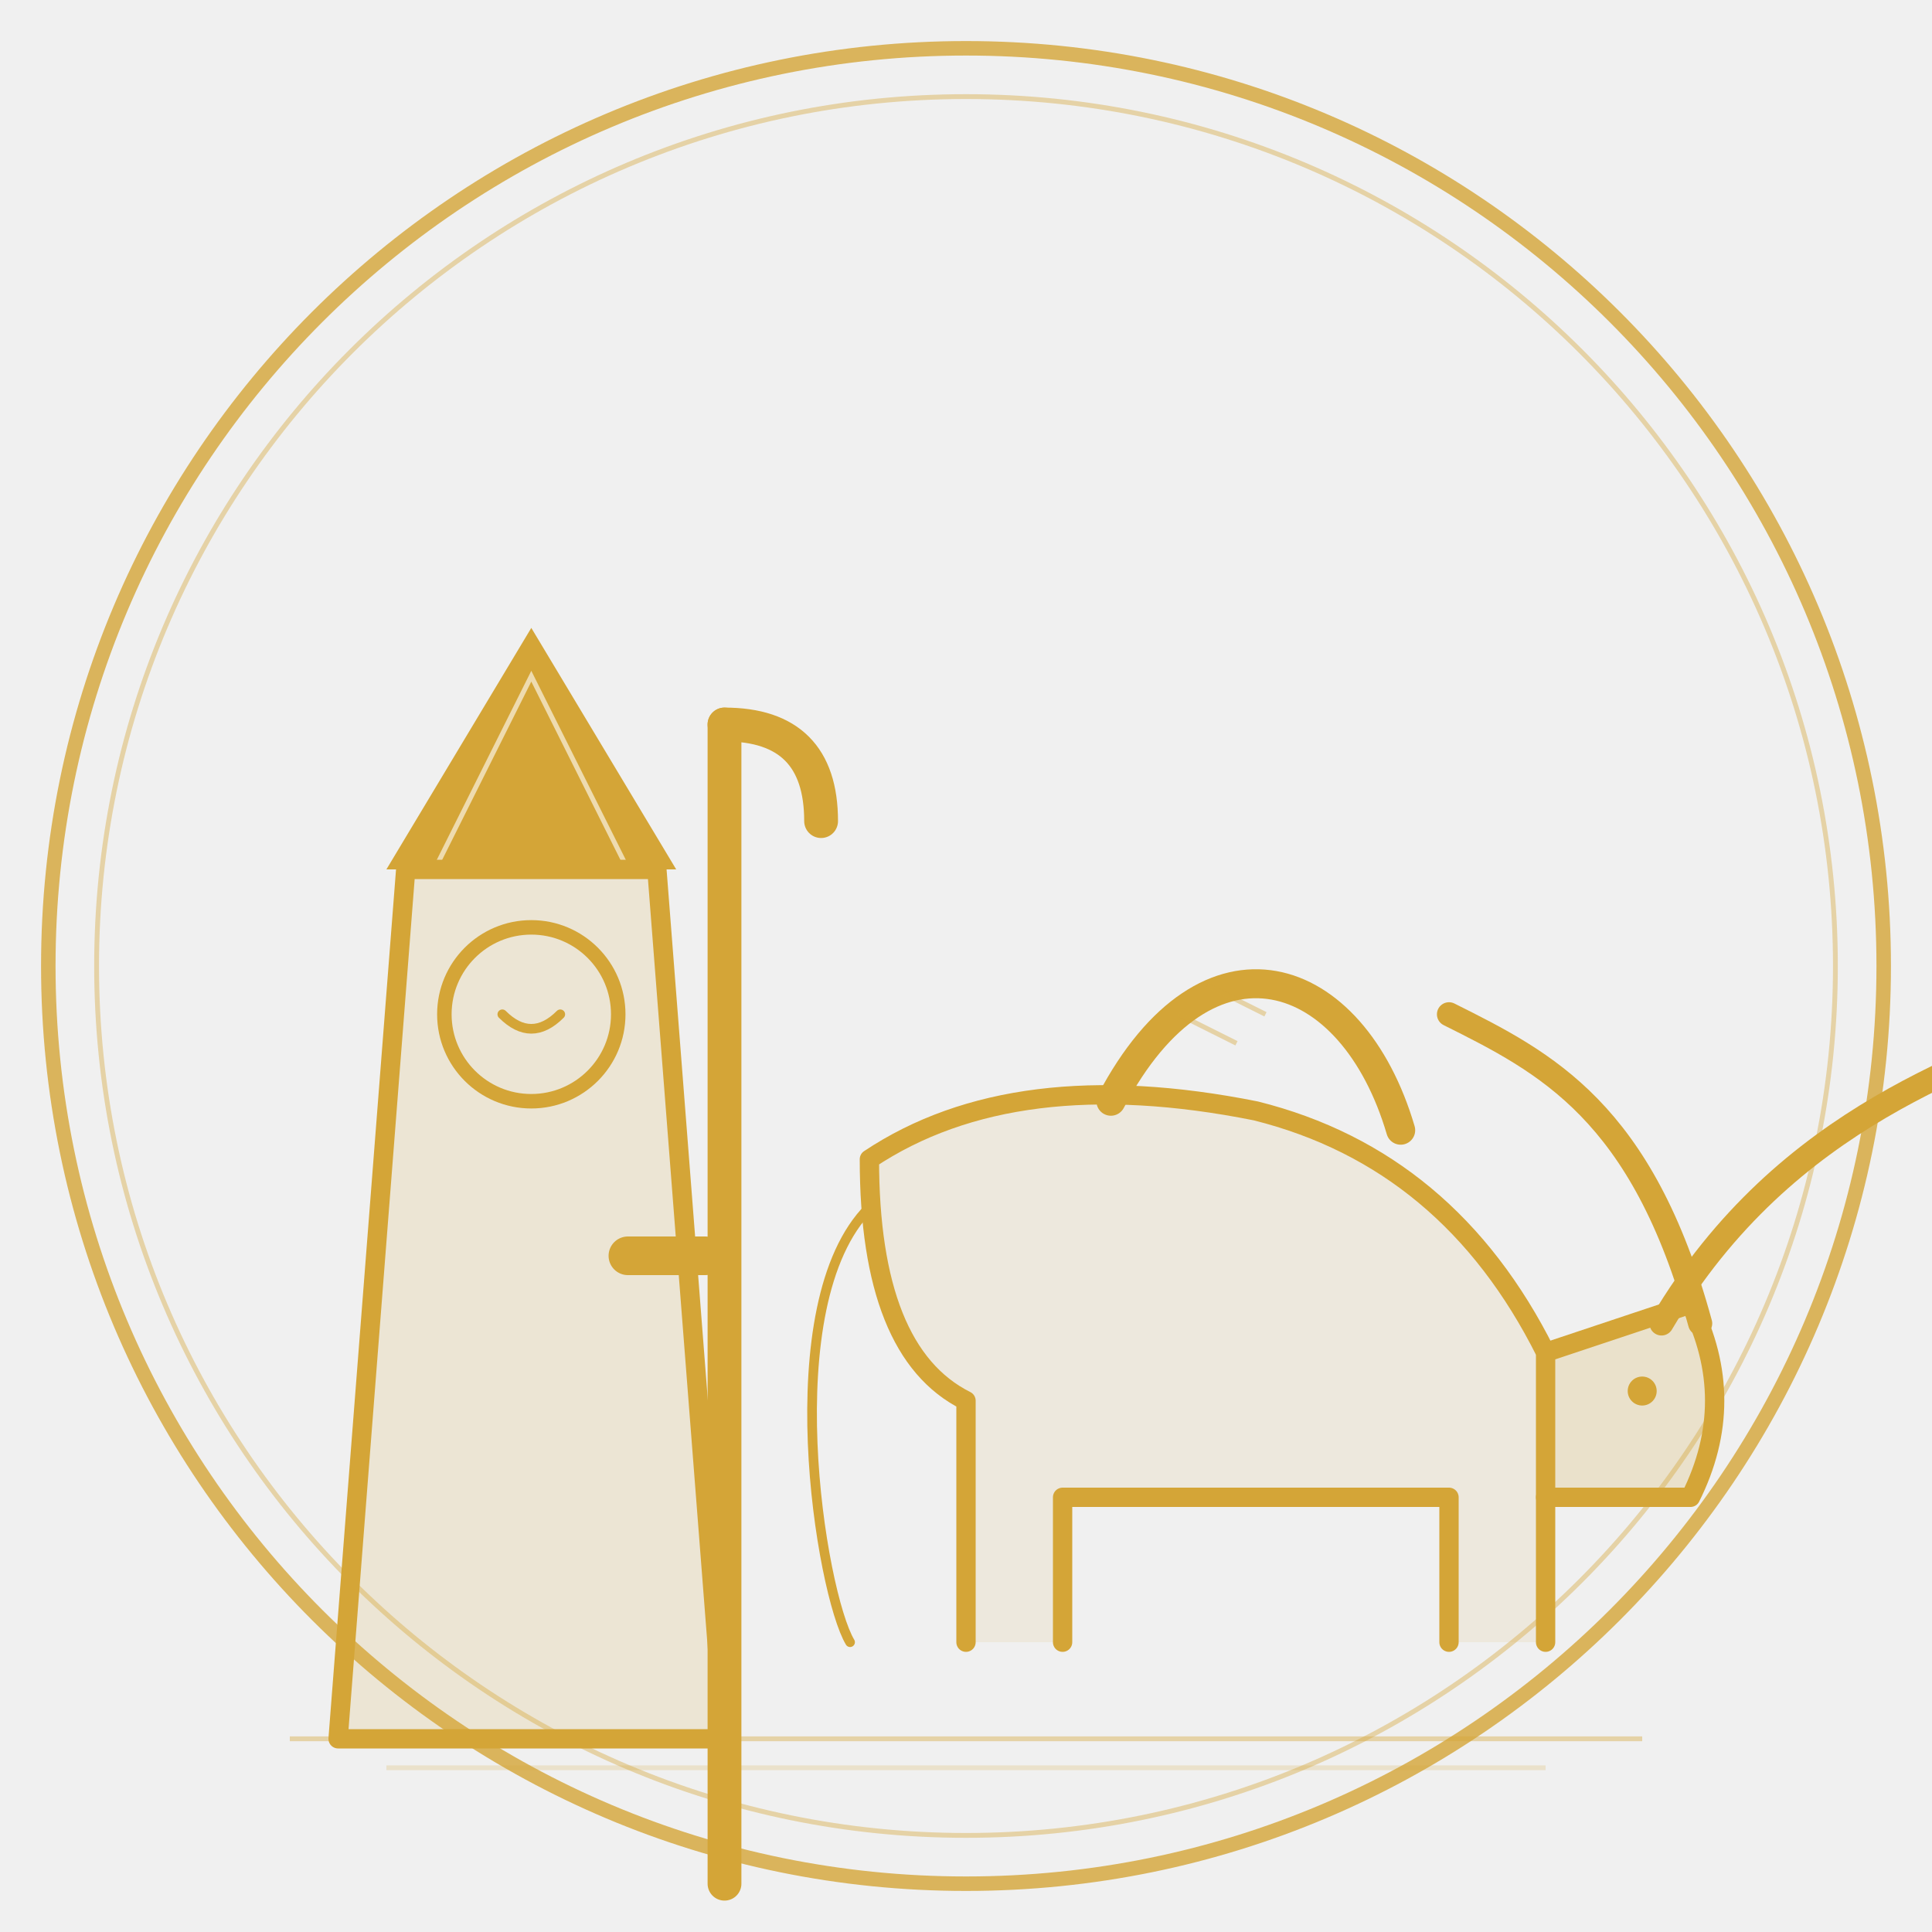
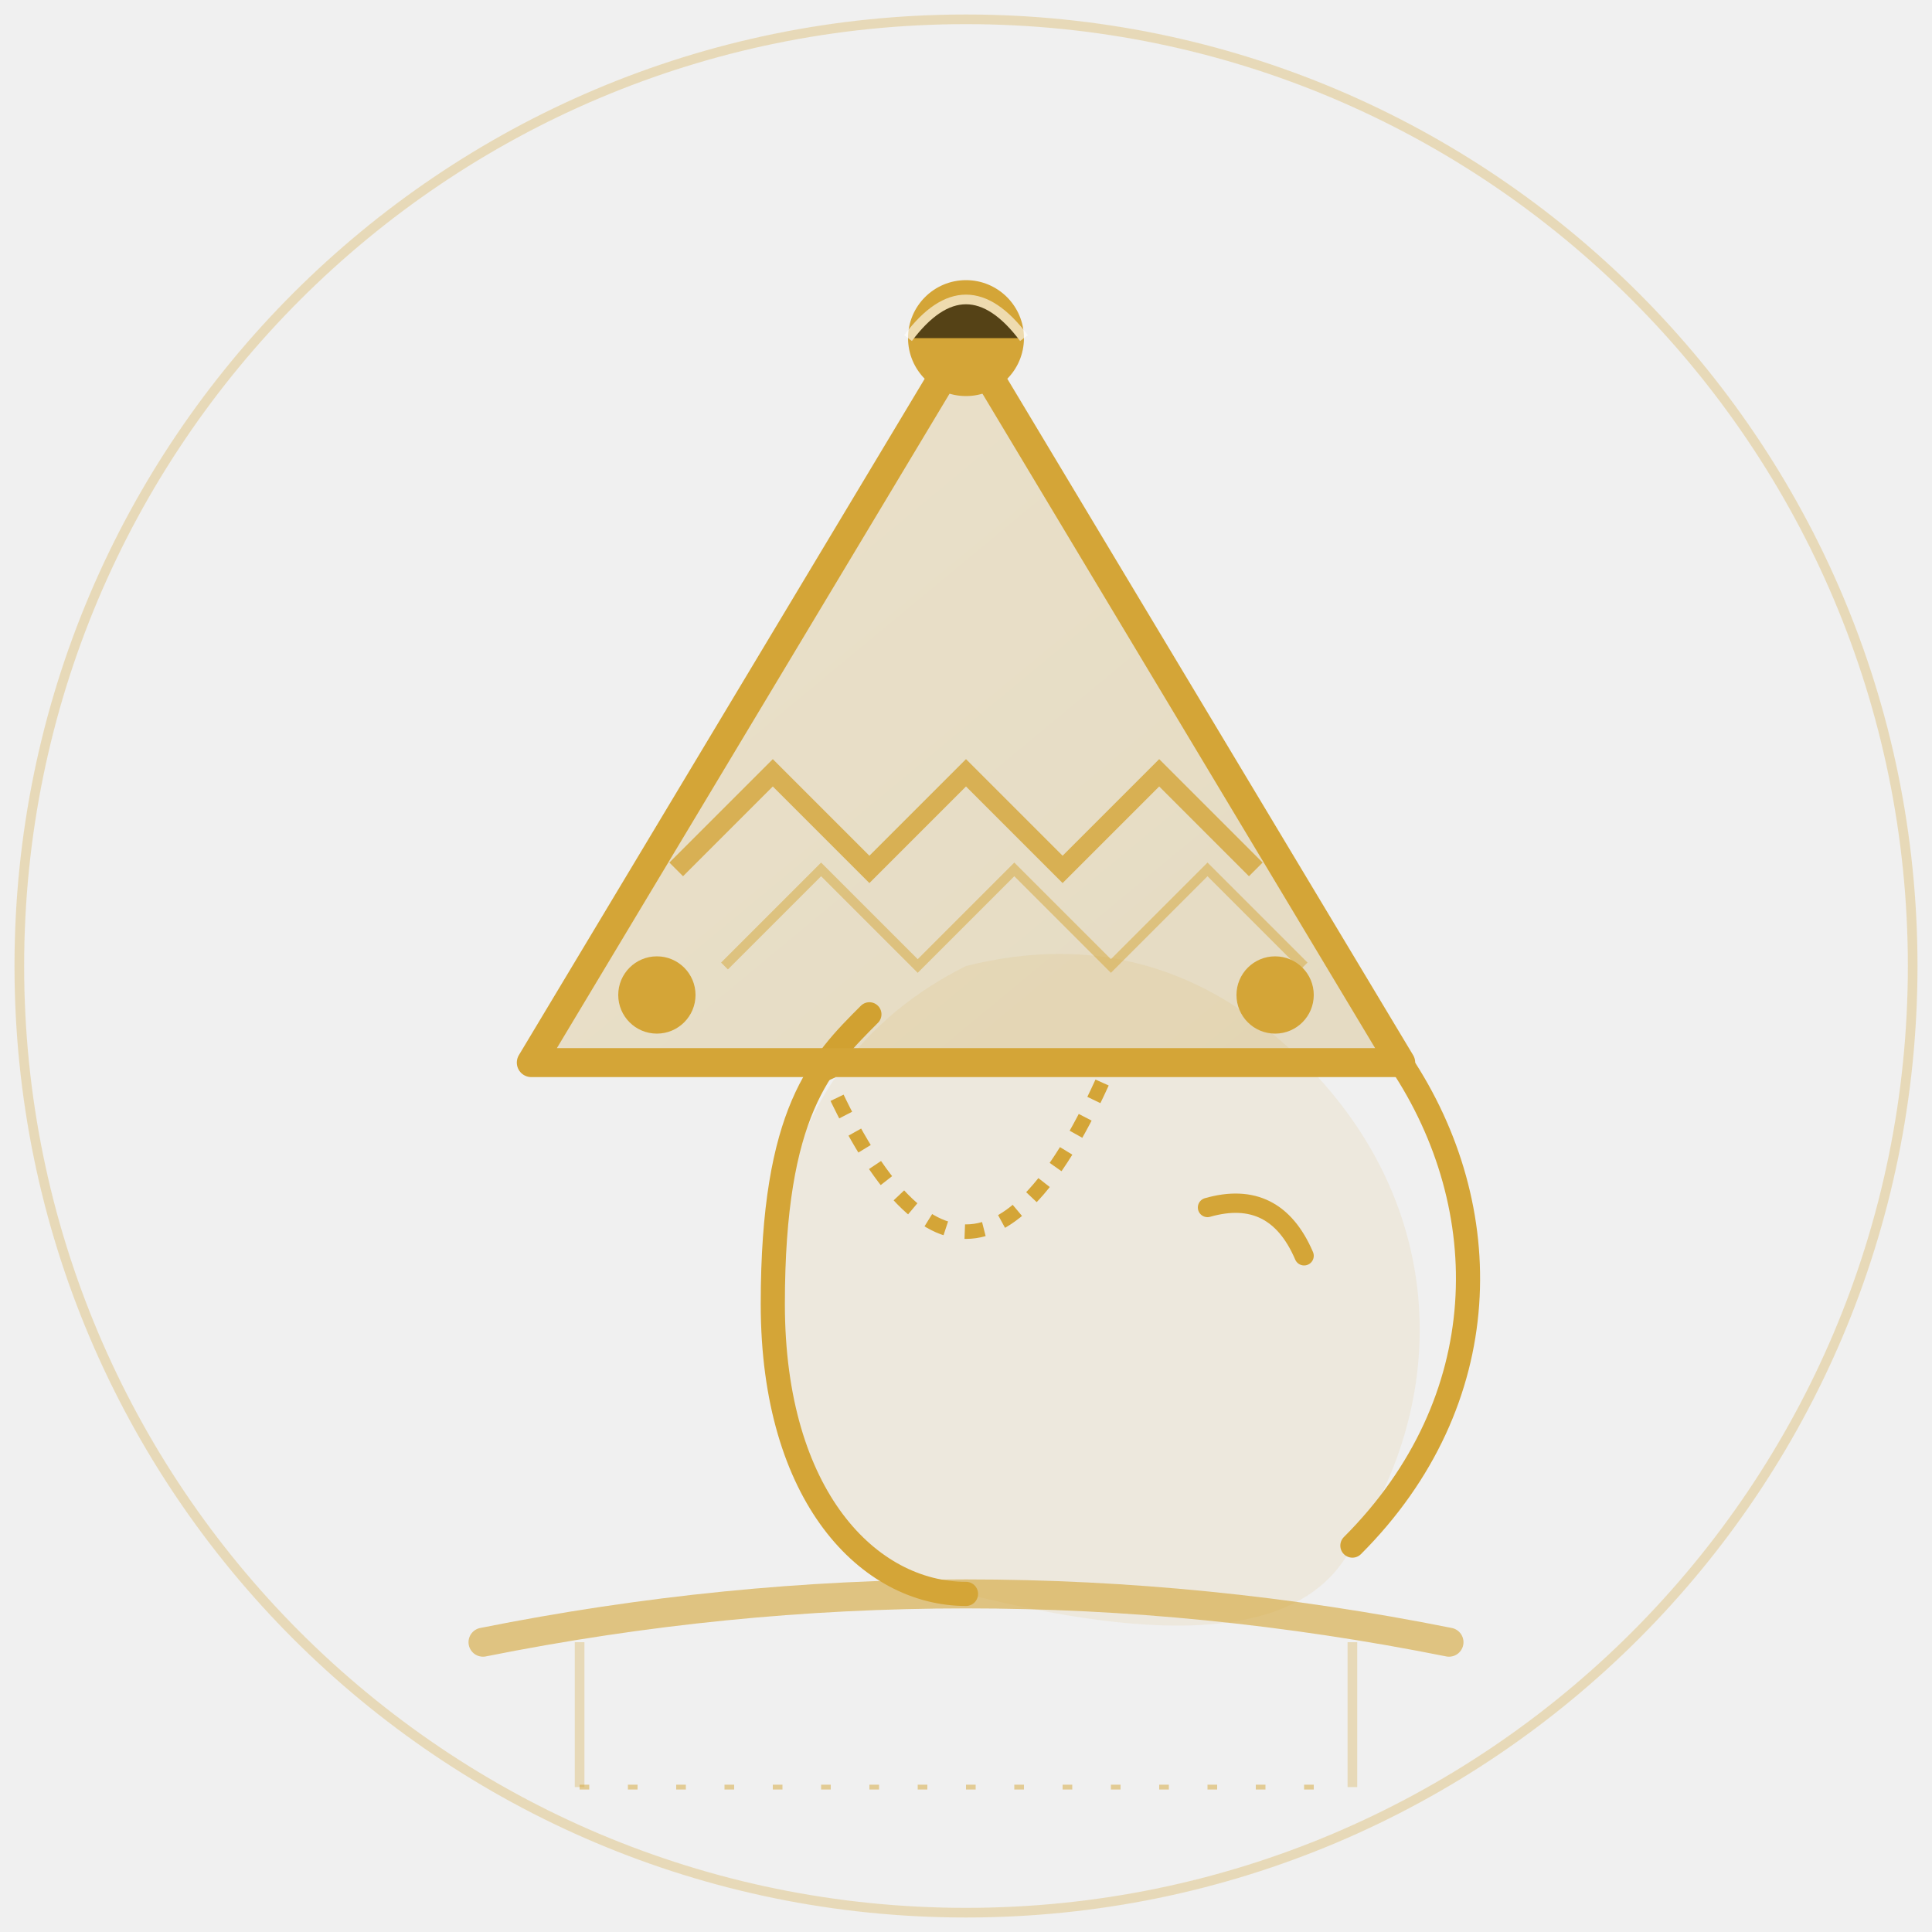
<svg xmlns="http://www.w3.org/2000/svg" viewBox="0 0 200 200">
  <defs>
-     <style>
-       .gold { fill: #D4A537; }
-       .gold-stroke { stroke: #D4A537; fill: none; stroke-width: 2; stroke-linecap: round; stroke-linejoin: round; }
-       .sketch { stroke: #D4A537; fill: none; stroke-width: 0.5; opacity: 0.4; }
-     </style>
+     <linearGradient id="hatGrad" x1="0%" y1="0%" x2="100%" y2="100%">
+       <stop offset="0%" style="stop-color:#D4A537;stop-opacity:1" />
+       <stop offset="100%" style="stop-color:#B8860B;stop-opacity:1" />
+     </linearGradient>
  </defs>
-   <circle cx="100" cy="100" r="95" class="gold-stroke" style="stroke-width: 1.5; opacity: 0.8;" />
-   <circle cx="100" cy="100" r="90" class="gold-stroke" style="stroke-width: 0.5; opacity: 0.4;" />
-   <g transform="translate(80, 70)">
-     <path d="M10 50 Q25 40 50 45 Q70 50 80 70 V100 H70 V85 H30 V100 H20 V75 Q10 70 10 50Z" class="gold" opacity="0.1" />
-     <path d="M10 50 Q25 40 50 45 Q70 50 80 70 V100 M70 100 V85 H30 V100 M20 100 V75 Q10 70 10 50" class="gold-stroke" />
-     <path d="M35 44 C45 25 60 30 65 47" class="gold-stroke" style="stroke-width: 3;" />
-     <path d="M42 35 L48 38 M45 32 L51 35" class="sketch" />
-     <path d="M80 70 L95 65 Q100 75 95 85 L80 85 Z" class="gold" opacity="0.2" />
-     <path d="M80 70 L95 65 Q100 75 95 85 L80 85" class="gold-stroke" />
-     <path d="M92 67 C105 45 125 40 135 35" class="gold-stroke" style="stroke-width: 2.5;" />
-     <path d="M96 67 C90 45 80 40 70 35" class="gold-stroke" style="stroke-width: 2.5;" />
-     <circle cx="90" cy="74" r="1.5" class="gold" />
-     <path d="M10 55 C0 65 5 95 8 100" class="gold-stroke" style="stroke-width: 1;" />
+   <circle cx="100" cy="100" r="98" stroke="#D4A537" stroke-width="1" fill="none" opacity="0.3" />
+   <g transform="translate(40, 25)">
+     <path d="M60 140 C50 140 40 130 40 110 C40 90 50 80 60 75 Q80 70 95 85 C110 100 110 120 100 135 C95 145 80 145 60 140Z" fill="#D4A537" fill-opacity="0.1" />
+     <path d="M60 140 C50 140 40 130 40 110 C40 90 45 85 50 80" stroke="#D4A537" stroke-width="2.5" stroke-linecap="round" fill="none" />
+     <path d="M100 135 C115 120 115 100 105 85" stroke="#D4A537" stroke-width="2.5" stroke-linecap="round" fill="none" />
+     <path d="M15 85 L105 85 L60 10 Z" fill="url(#hatGrad)" fill-opacity="0.2" stroke="#D4A537" stroke-width="3" stroke-linejoin="round" />
+     <path d="M30 65 L40 55 L50 65 L60 55 L70 65 L80 55 L90 65" stroke="#D4A537" stroke-width="2" fill="none" opacity="0.8" />
+     <path d="M35 75 L45 65 L55 75 L65 65 L75 75 L85 65 L95 75" stroke="#D4A537" stroke-width="1" fill="none" opacity="0.5" />
+     <circle cx="60" cy="10" r="6" fill="#D4A537" />
+     <path d="M54 10 Q60 2 66 10" stroke="#FFFFFF" stroke-width="1" opacity="0.6" />
+     <circle cx="28" cy="78" r="4" fill="#D4A537" />
+     <circle cx="92" cy="78" r="4" fill="#D4A537" />
+     <path d="M45 85 Q60 120 75 85" stroke="#D4A537" stroke-width="1.5" stroke-dasharray="2 2" fill="none" />
+     <path d="M85 100 Q92 98 95 105" stroke="#D4A537" stroke-width="2" stroke-linecap="round" fill="none" />
+     <path d="M10 145 Q60 135 110 145" stroke="#D4A537" stroke-width="3" stroke-linecap="round" fill="none" opacity="0.6" />
+     <path d="M20 145 V160 M100 145 V160" stroke="#D4A537" stroke-width="1" opacity="0.3" />
  </g>
-   <g transform="translate(30, 60)">
-     <path d="M10 30 L40 30 L25 5 Z" class="gold" />
-     <path d="M15 30 L25 10 L35 30" class="sketch" style="stroke: #FFFFFF; opacity: 0.6;" />
-     <path d="M12 30 L38 30 L45 120 L5 120 Z" class="gold" opacity="0.15" />
-     <path d="M12 30 L38 30 L45 120 H5 L12 30" class="gold-stroke" />
-     <circle cx="25" cy="45" r="9" class="gold-stroke" style="stroke-width: 1.5;" />
-     <path d="M22 45 Q25 48 28 45" class="gold-stroke" style="stroke-width: 1;" />
-     <path d="M45 15 V135" class="gold-stroke" style="stroke-width: 3.5;" />
-     <path d="M45 15 Q55 15 55 25" class="gold-stroke" style="stroke-width: 3.5;" />
-     <path d="M35 70 L43 70" class="gold-stroke" style="stroke-width: 4;" />
-   </g>
-   <path d="M30 180 H170" class="sketch" />
-   <path d="M40 183 H160" class="sketch" style="opacity: 0.2;" />
+   <path d="M60 185 H140" stroke="#D4A537" stroke-width="0.5" stroke-dasharray="1 4" opacity="0.5" />
</svg>
